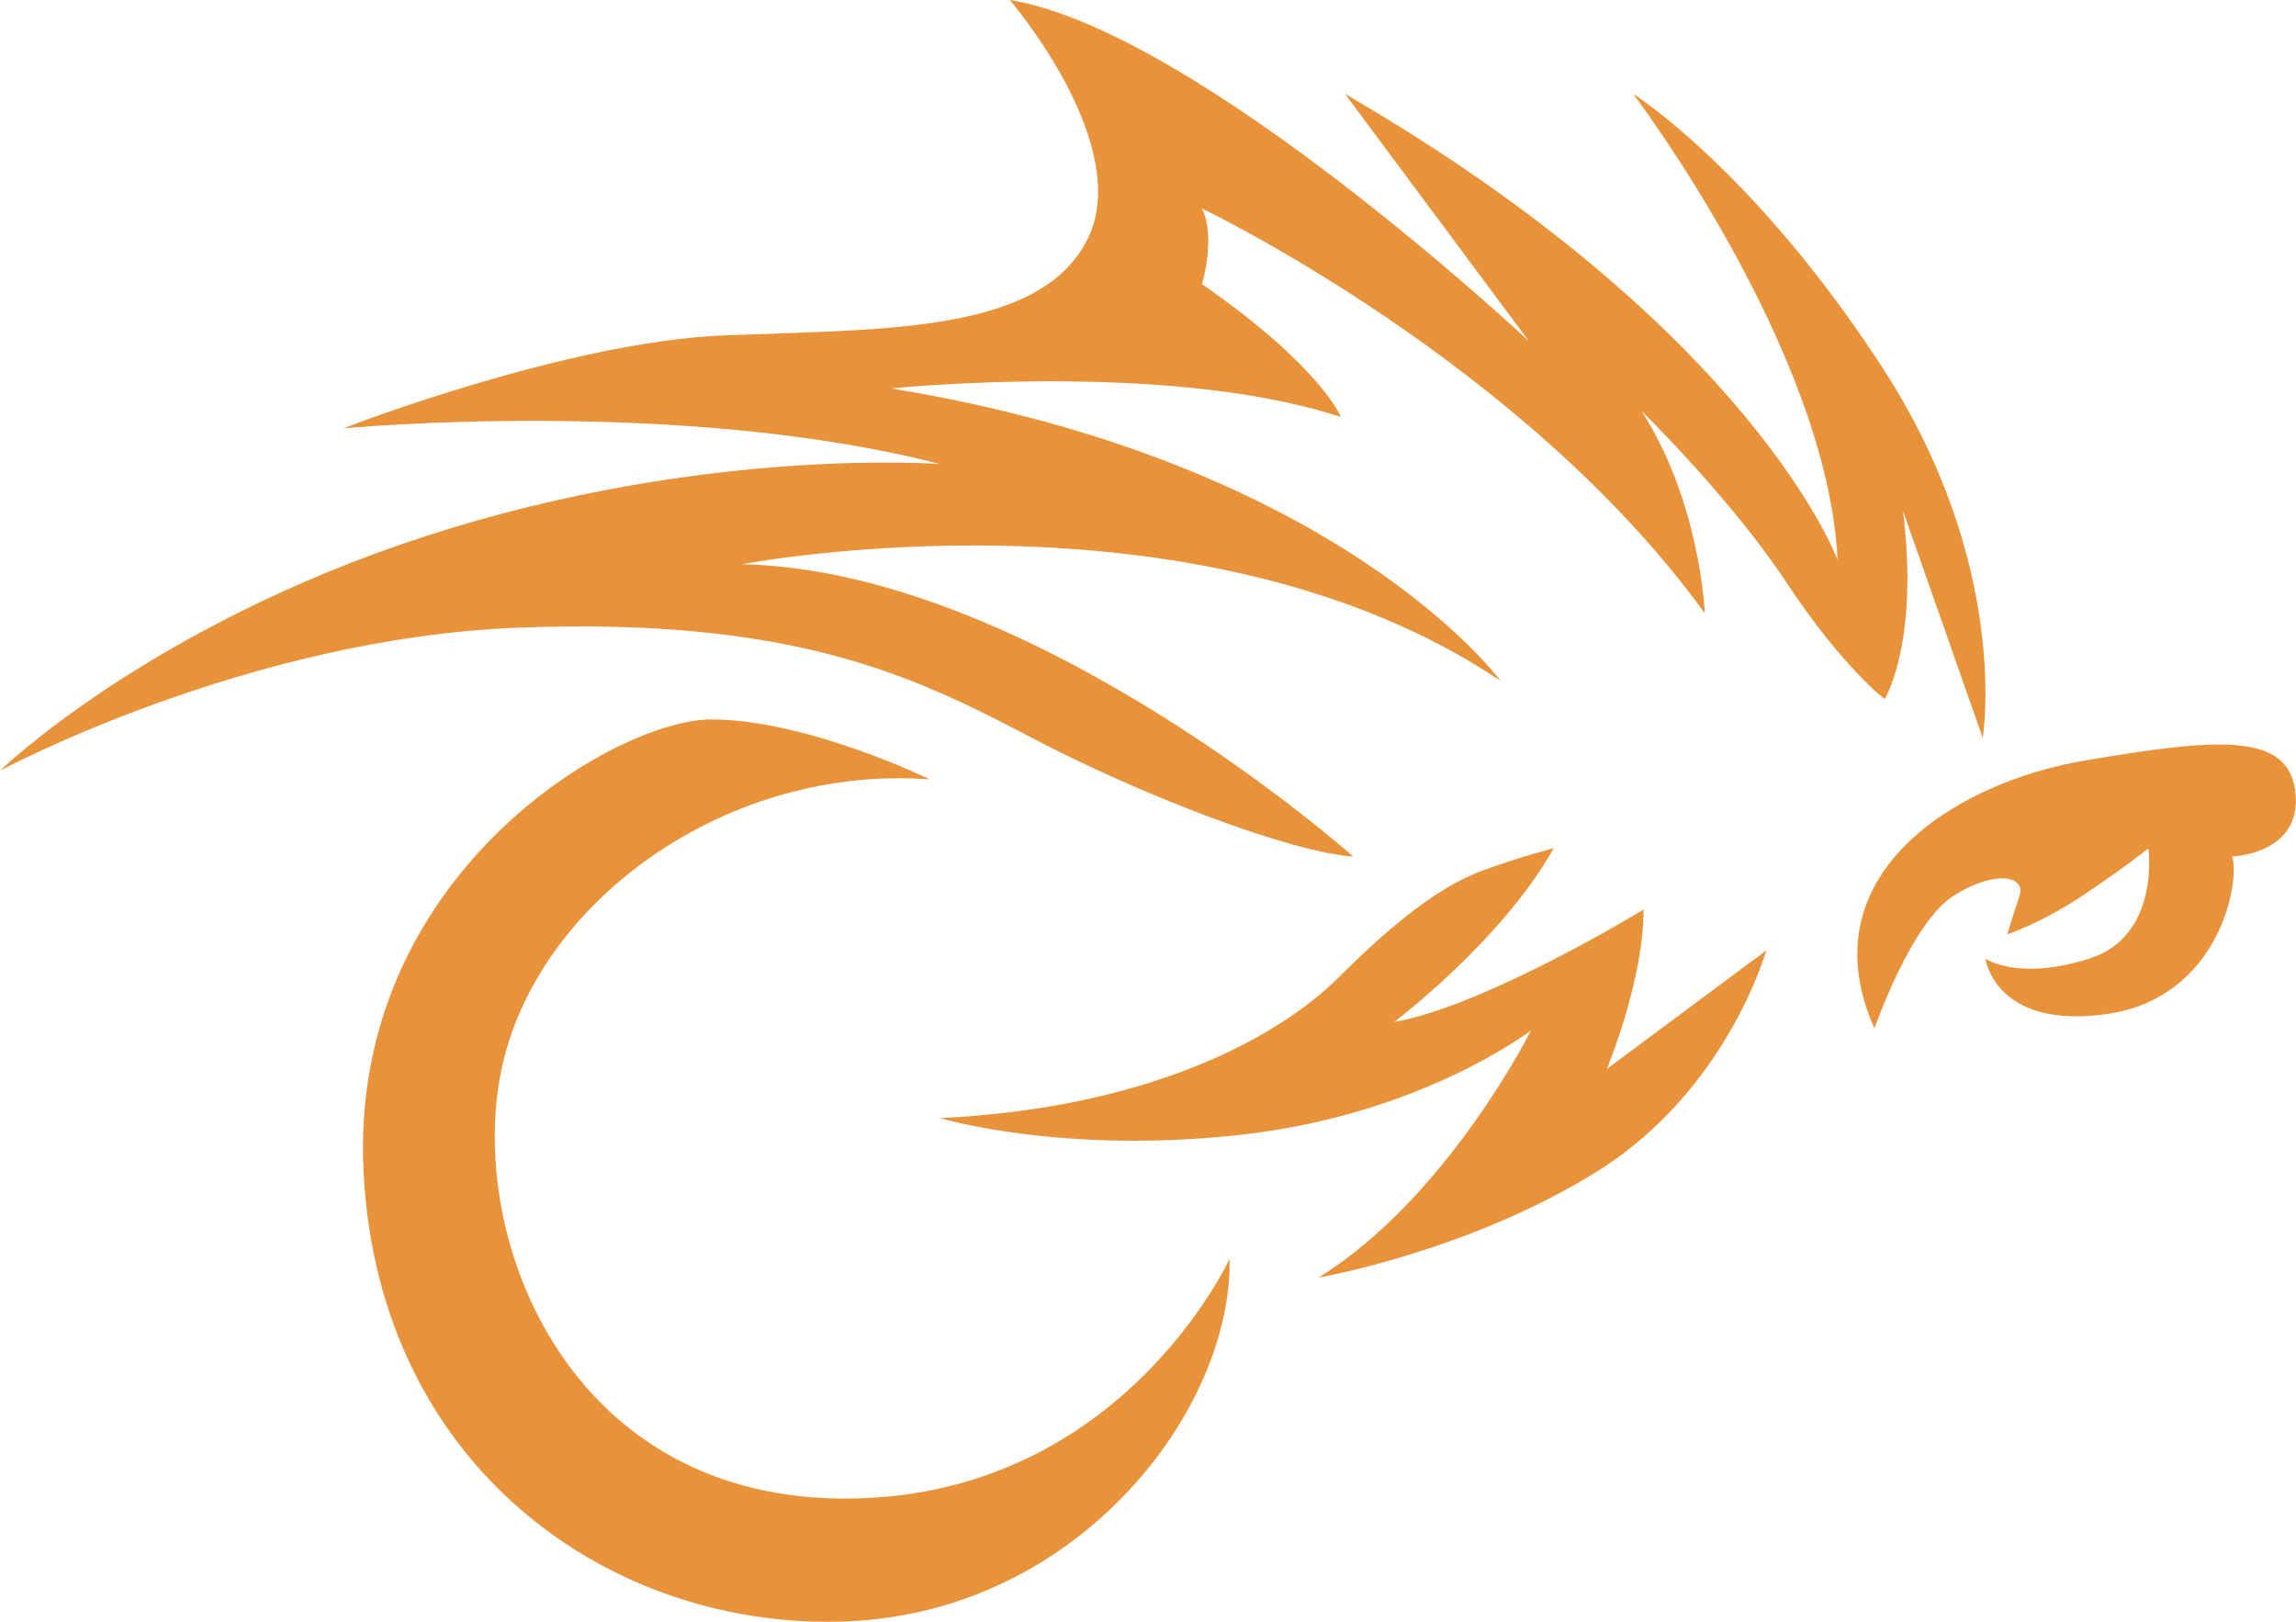
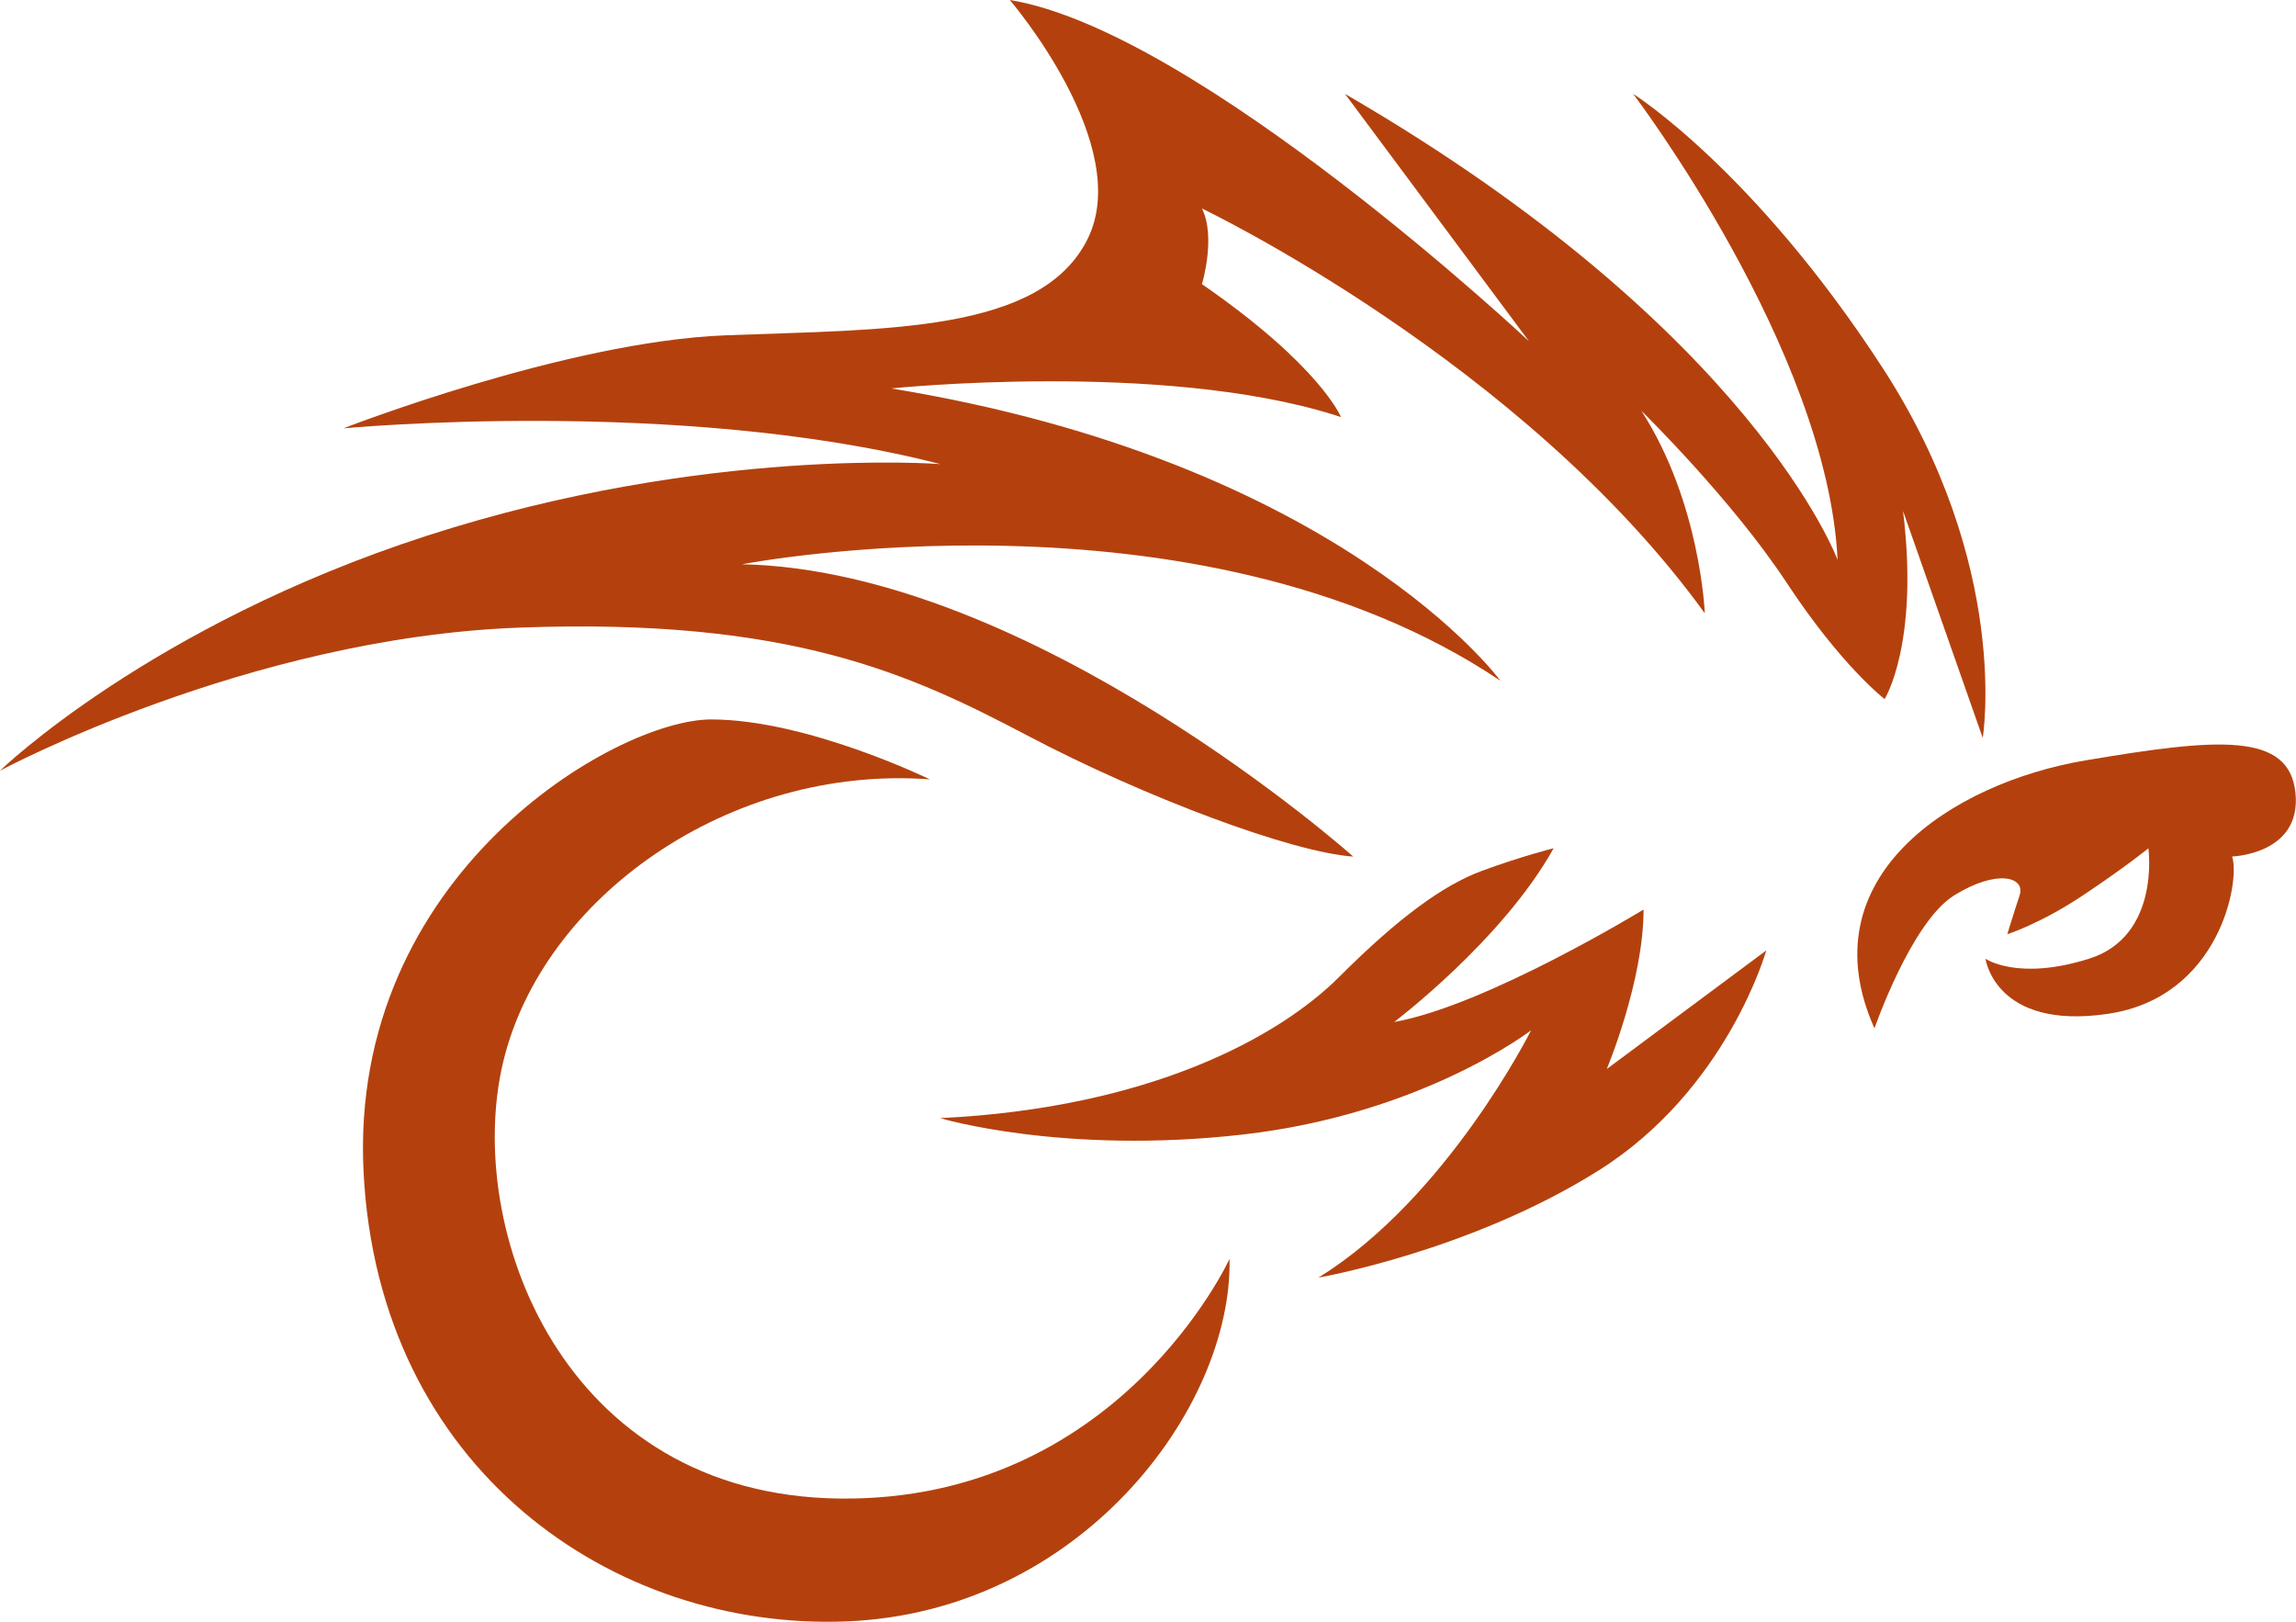
<svg xmlns="http://www.w3.org/2000/svg" id="Layer_1" data-name="Layer 1" viewBox="0 0 267.07 188.63">
-   <path d="M108.16,90.65s-14.29-6.97-25.44-6.97-42.17,18.12-40.43,52.63c1.74,34.51,28.93,53.33,56.12,52.28,27.19-1.05,44.96-24.75,44.61-42.17,0,0-12.9,28.23-45.31,27.88-32.41-.35-43.74-31.53-39.2-50.7,4.53-19.17,26.31-34.69,49.66-32.95Z" fill="#e8923a" />
-   <path d="M109.38,130.06s14.27,4.28,35.19,1.9c20.92-2.38,33.53-12.13,33.53-12.13,0,0-9.75,19.5-24.73,28.77,0,0,17.6-3.04,32.58-12.46,14.98-9.42,19.5-25.59,19.5-25.59l-18.55,13.79s4.28-10.22,4.28-18.55c0,0-18.31,11.18-29.01,13.08,0,0,12.6-9.51,18.55-20.21,0,0-3.8.95-8.32,2.62-4.52,1.66-9.75,5.47-16.64,12.36s-21.88,15.22-46.37,16.41Z" fill="#e8923a" />
-   <path d="M157.41,99.63s-37.33-33.29-71.09-34c0,0,52.79-10.22,88.21,13.55,0,0-18.55-25.44-70.86-34,0,0,31.26-3.24,51.5,3.07.27.08.54.17.81.26,0,0-2.38-5.94-16.17-15.46,0,0,1.66-5.47,0-8.8,0,0,37.33,17.83,58.49,47.08,0,0-.48-12.84-7.37-23.54,0,0,10.46,10.22,16.88,19.97,6.42,9.75,11.41,13.55,11.41,13.55,0,0,4.04-6.42,2.14-21.88l9.27,26.39s3.33-19.97-11.65-43.04c-14.98-23.06-29.01-31.86-29.01-31.86,0,0,22.59,29.72,23.78,54.21,0,0-9.75-26.63-57.3-54.21l21.4,28.77S139.34,3.57,117.46,0c0,0,14.5,16.88,9.04,27.82-5.47,10.94-23.54,10.46-42.09,11.18-18.55.71-44.46,10.82-44.46,10.82,0,0,39-3.69,69.43,4.16,0,0-27.34-2.14-59.68,8.32S0,89.64,0,89.64c0,0,28.77-15.46,60.39-16.64s45.65,5.47,59.21,12.6c13.55,7.13,30.67,13.55,37.81,14.03Z" fill="#e8923a" />
-   <path d="M218.04,119.6s4.28-12.36,9.27-15.46c4.99-3.09,8.32-2.14,7.61,0-.71,2.14-1.43,4.52-1.43,4.52,0,0,3.8-1.19,8.8-4.52,4.99-3.33,7.61-5.47,7.61-5.47,0,0,1.43,10.22-6.9,12.84-8.32,2.62-12.05,0-12.05,0,0,0,1.11,8.32,14.19,6.42,13.08-1.9,15.46-15.46,14.5-18.31,0,0,8.08-.24,7.37-7.37s-8.99-6.42-24.47-3.8c-15.48,2.62-32.36,13.55-24.51,31.15Z" fill="#e8923a" />
+   <path d="M108.16,90.65s-14.29-6.97-25.44-6.97-42.17,18.12-40.43,52.63c1.74,34.51,28.93,53.33,56.12,52.28,27.19-1.05,44.96-24.75,44.61-42.17,0,0-12.9,28.23-45.31,27.88-32.41-.35-43.74-31.53-39.2-50.7,4.53-19.17,26.31-34.69,49.66-32.95Z" fill="#b4410d" />
+   <path d="M109.38,130.06s14.27,4.28,35.19,1.9c20.92-2.38,33.53-12.13,33.53-12.13,0,0-9.75,19.5-24.73,28.77,0,0,17.6-3.04,32.58-12.46,14.98-9.42,19.5-25.59,19.5-25.59l-18.55,13.79s4.28-10.22,4.28-18.55c0,0-18.31,11.18-29.01,13.08,0,0,12.6-9.51,18.55-20.21,0,0-3.8.95-8.32,2.62-4.52,1.66-9.75,5.47-16.64,12.36s-21.88,15.22-46.37,16.41Z" fill="#b4410d" />
+   <path d="M157.41,99.63s-37.33-33.29-71.09-34c0,0,52.79-10.22,88.21,13.55,0,0-18.55-25.44-70.86-34,0,0,31.26-3.24,51.5,3.07.27.08.54.17.81.26,0,0-2.38-5.94-16.17-15.46,0,0,1.66-5.47,0-8.8,0,0,37.33,17.83,58.49,47.08,0,0-.48-12.84-7.37-23.54,0,0,10.46,10.22,16.88,19.97,6.42,9.75,11.41,13.55,11.41,13.55,0,0,4.04-6.42,2.14-21.88l9.27,26.39s3.33-19.97-11.65-43.04c-14.98-23.06-29.01-31.86-29.01-31.86,0,0,22.59,29.72,23.78,54.21,0,0-9.75-26.63-57.3-54.21l21.4,28.77S139.34,3.57,117.46,0c0,0,14.5,16.88,9.04,27.82-5.47,10.94-23.54,10.46-42.09,11.18-18.55.71-44.46,10.82-44.46,10.82,0,0,39-3.69,69.43,4.16,0,0-27.34-2.14-59.68,8.32S0,89.64,0,89.64c0,0,28.77-15.46,60.39-16.64s45.65,5.47,59.21,12.6c13.55,7.13,30.67,13.55,37.81,14.03Z" fill="#b4410d" />
+   <path d="M218.04,119.6s4.28-12.36,9.27-15.46c4.99-3.09,8.32-2.14,7.61,0-.71,2.14-1.43,4.52-1.43,4.52,0,0,3.8-1.19,8.8-4.52,4.99-3.33,7.61-5.47,7.61-5.47,0,0,1.43,10.22-6.9,12.84-8.32,2.62-12.05,0-12.05,0,0,0,1.11,8.32,14.19,6.42,13.08-1.9,15.46-15.46,14.5-18.31,0,0,8.08-.24,7.37-7.37s-8.99-6.42-24.47-3.8c-15.48,2.62-32.36,13.55-24.51,31.15Z" fill="#b4410d" />
</svg>
